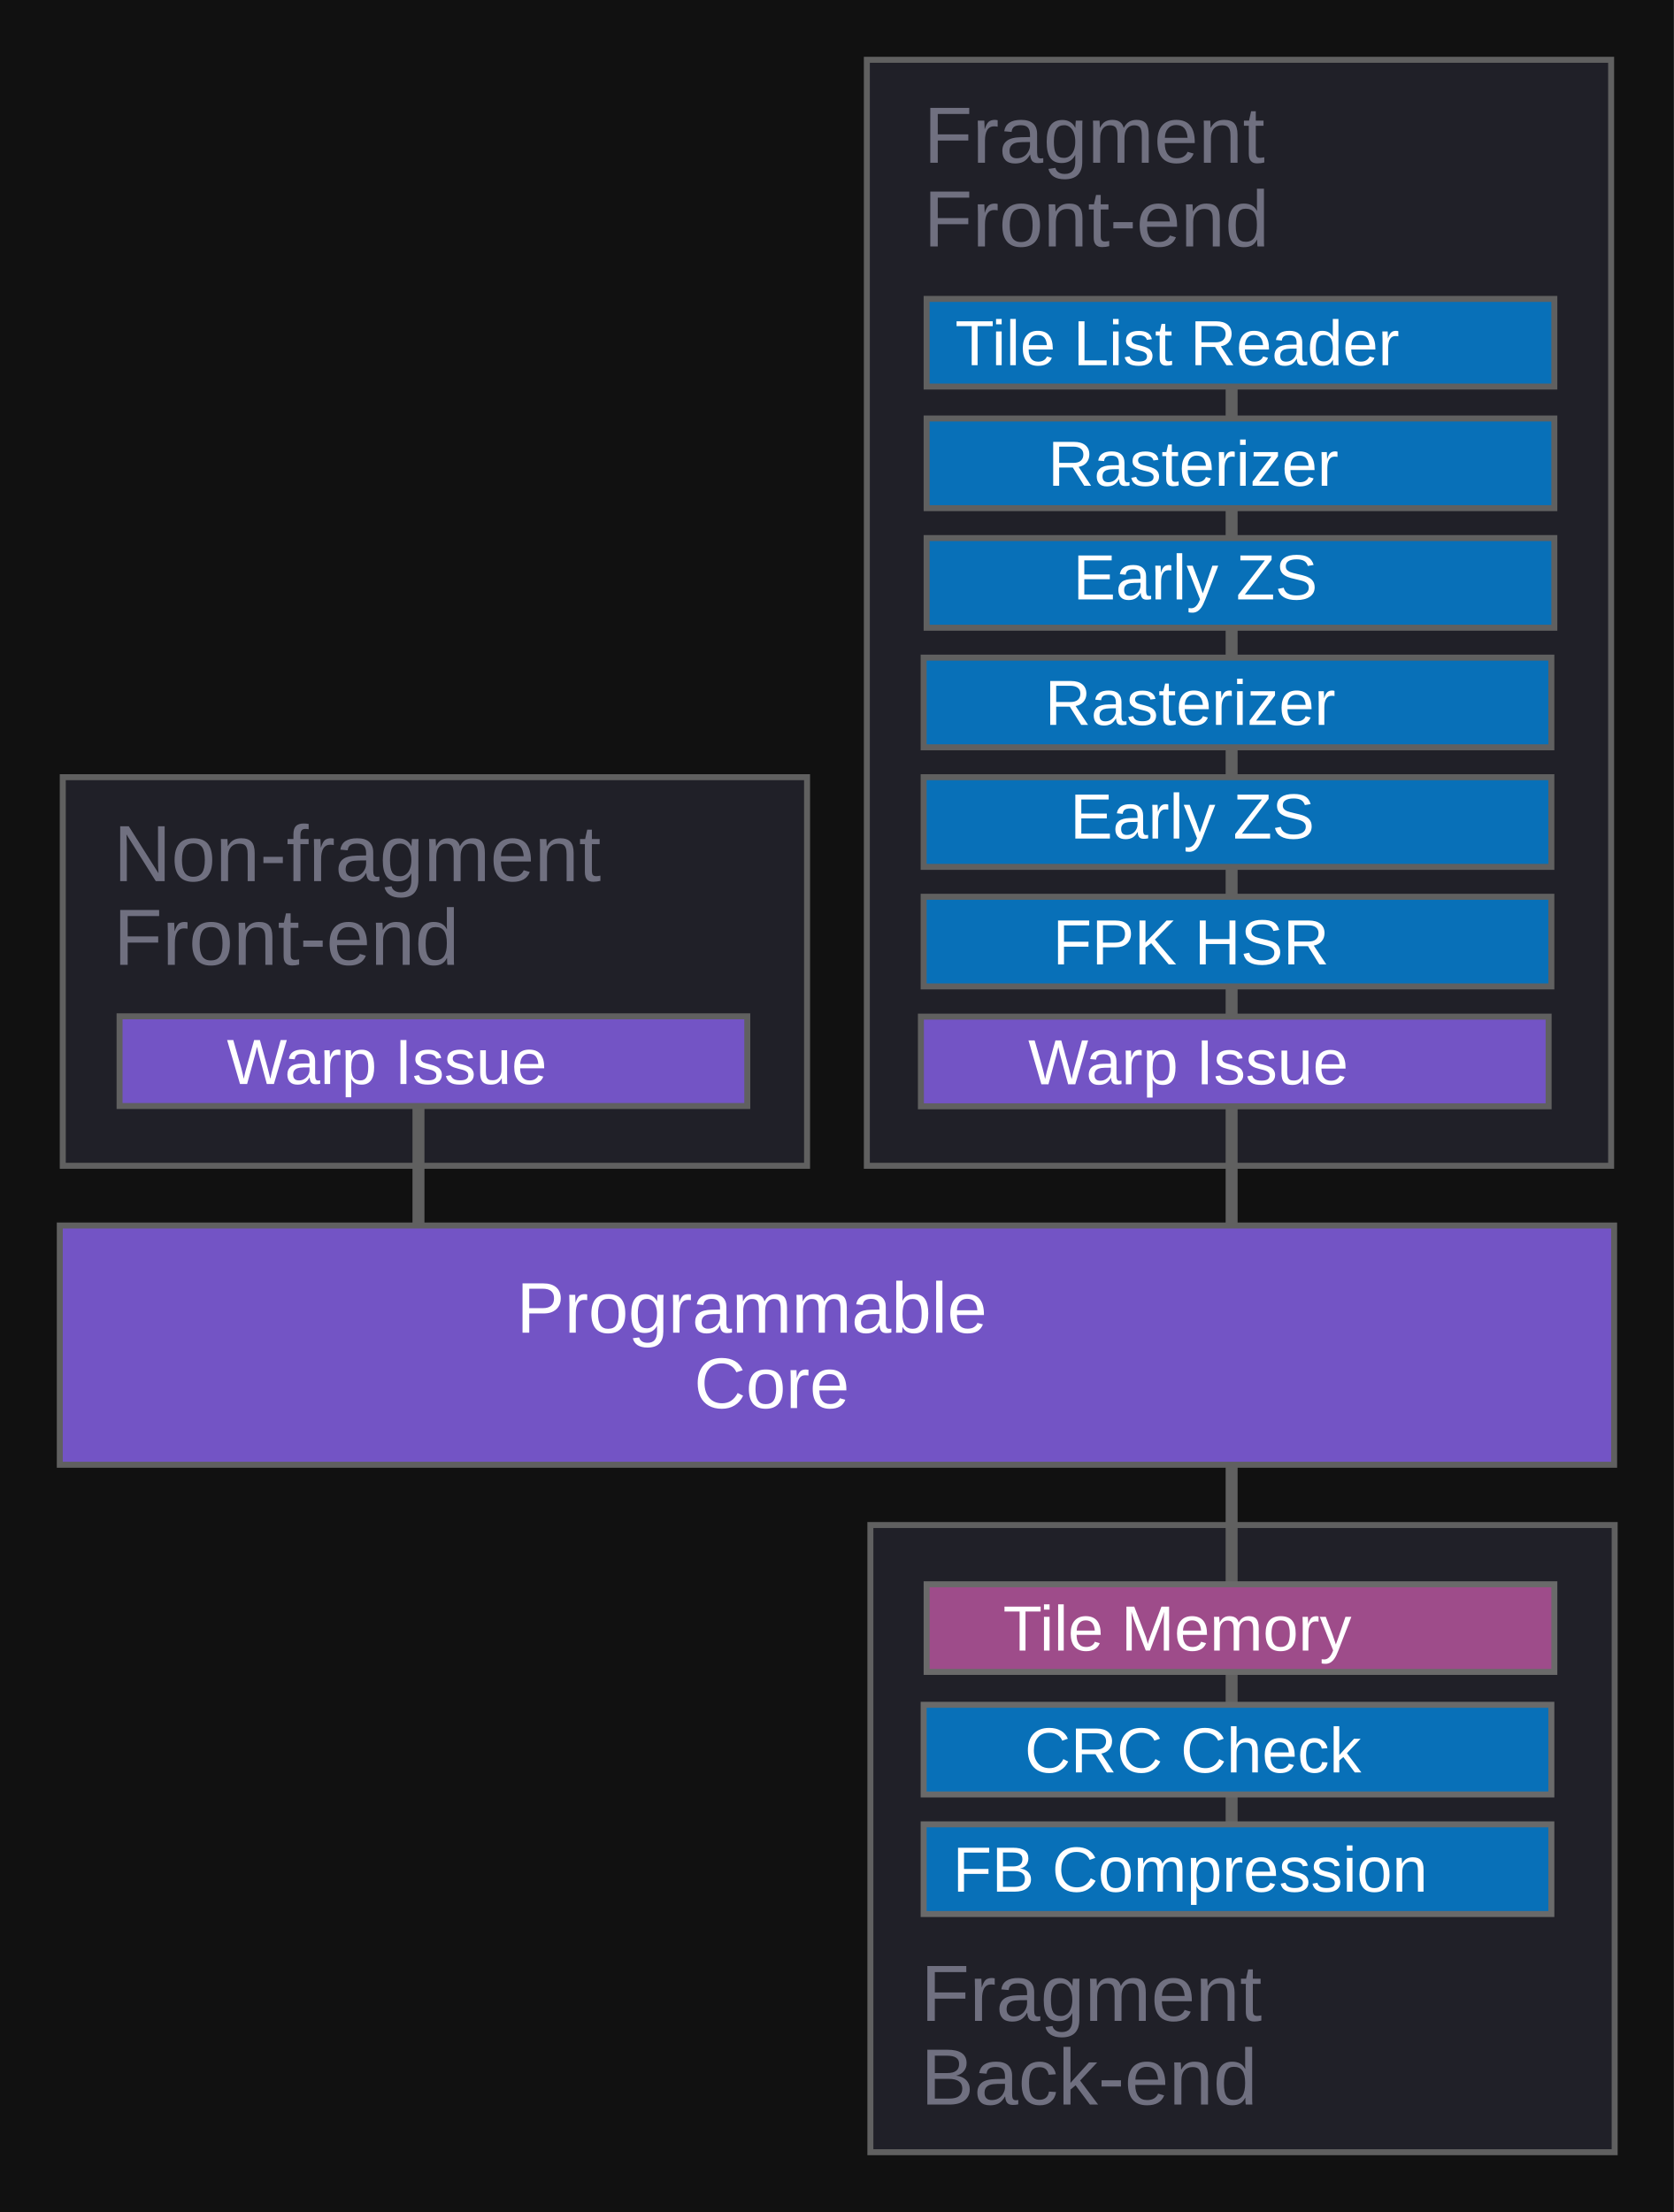
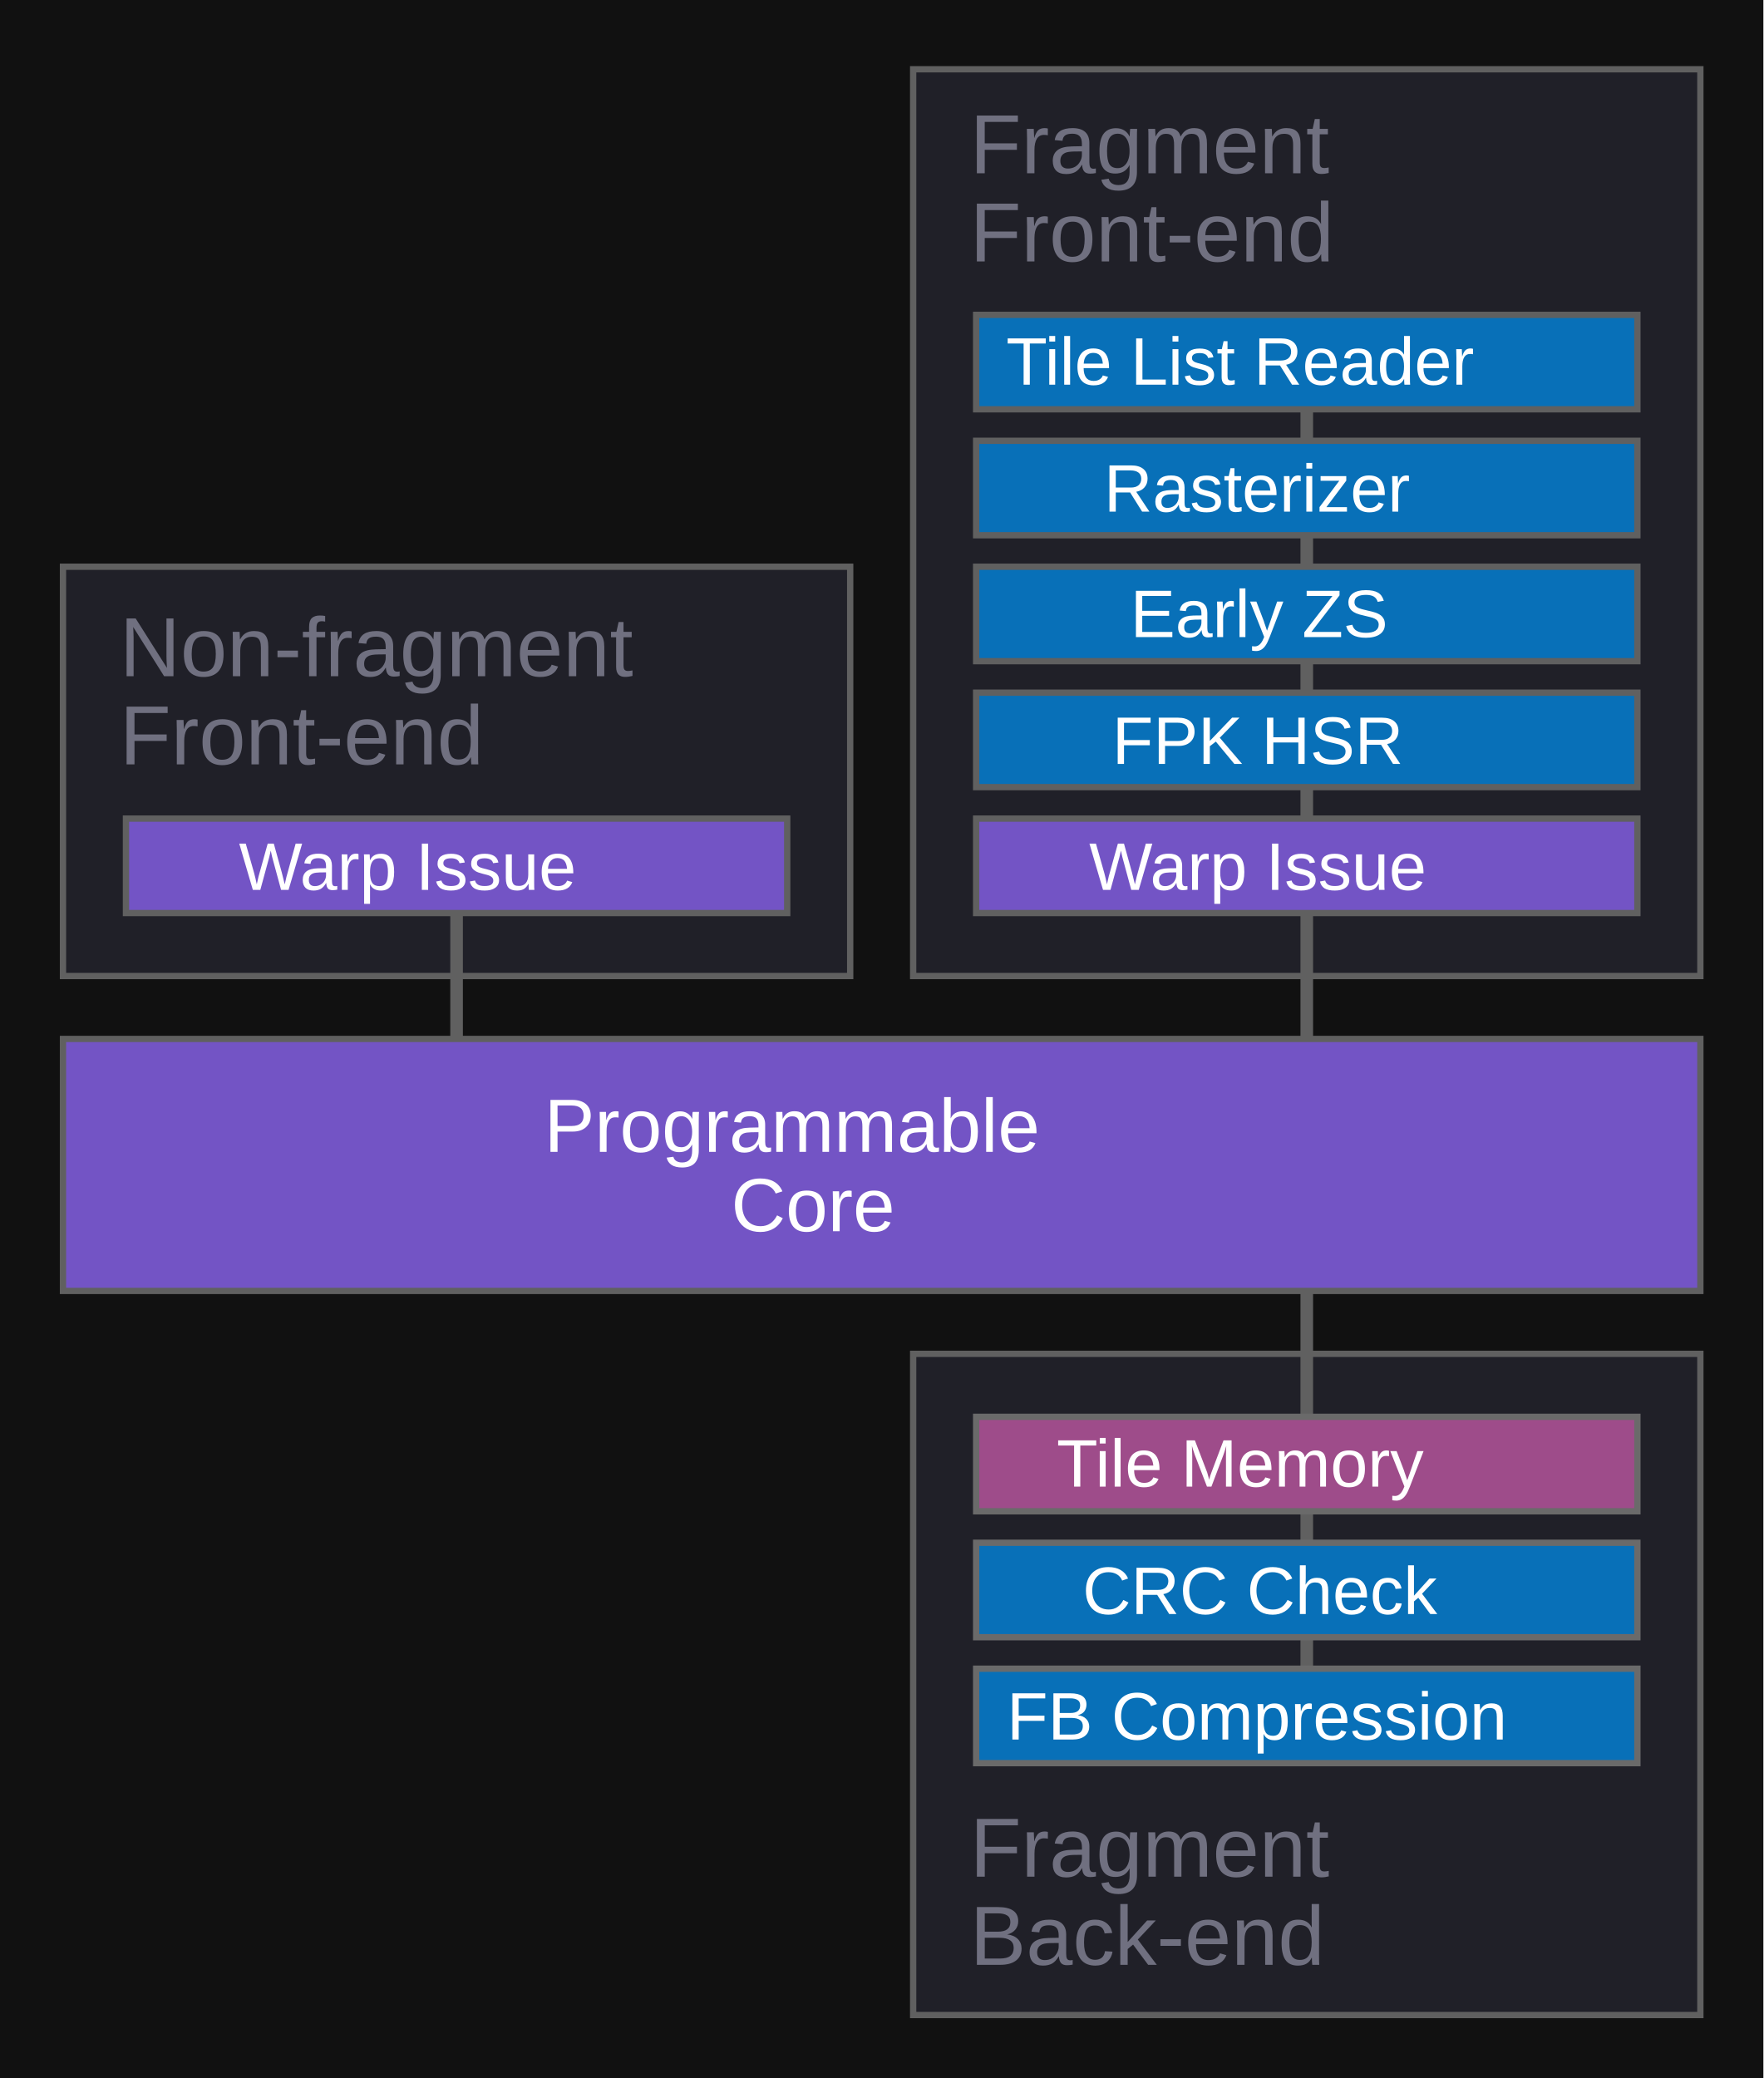
- <svg xmlns="http://www.w3.org/2000/svg" width="280" viewBox="0 0 280 370" height="370" version="1.1" id="svg33">
+ <svg xmlns="http://www.w3.org/2000/svg" width="280" viewBox="0 0 280 330" height="330" version="1.1" id="svg33">
  <defs id="defs1" />
-   <g id="layer1" style="display:inline" transform="translate(-5,-65)">
-     <rect width="280" x="5" fill="#ffffff" y="65" height="370" id="rect1" style="fill:#111111;stroke-width:1.13" />
+   <g id="layer1" style="display:inline" transform="translate(-5,-105)">
+     <rect width="280" x="5" fill="#ffffff" y="105" height="330" id="rect1" style="fill:#111111;stroke-width:1.13" />
  </g>
-   <g id="layer2" style="display:inline" transform="translate(-5,-65)">
-     <path d="M 150,75 H 274.5 V 260 H 150 Z" stroke="#333e48" id="shape2" fill="#e5eceb" stroke-width="0.728" fill-rule="nonzero" style="fill:#202028;stroke:#606060;stroke-width:1;stroke-dasharray:none" />
-     <path d="M 211.017,129.659 V 270.501" stroke="#333e48" id="shape57-1-6-8-9-3" stroke-width="1.98" fill="none" style="display:inline;fill:#6a6a6a;stroke:#606060;stroke-width:2;stroke-dasharray:none" />
-     <path d="m 160,115 h 105 v 14.659 H 160 Z" stroke="#333e48" id="shape54" fill="#002b49" stroke-width="0.995" fill-rule="nonzero" style="fill:#0870b8;stroke:#606060;stroke-width:1;stroke-dasharray:none" />
-     <text xml:space="preserve" style="font-style:normal;font-variant:normal;font-weight:normal;font-stretch:normal;font-size:10.667px;line-height:1.05;font-family:Arial;-inkscape-font-specification:Arial;text-align:start;letter-spacing:0px;writing-mode:lr-tb;direction:ltr;text-anchor:start;fill:#ffffff;stroke:#6a6a6a;stroke-width:1.89;stroke-linecap:round;stroke-linejoin:round;stroke-miterlimit:3.9" x="212.302" y="126.085" id="text51">
-       <tspan x="212.302" y="126.085" style="font-size:10.667px;line-height:1.05;text-align:center;text-anchor:middle;fill:#ffffff;stroke:none" id="tspan3">Tile List Reader</tspan>
-       <tspan x="212.302" y="137.285" style="font-size:10.667px;line-height:1.05;text-align:center;text-anchor:middle;fill:#ffffff;stroke:none" id="tspan2" />
+   <g id="layer2" style="display:inline" transform="translate(-5,-105)">
+     <path d="M 150,116 H 275 V 260 H 150 Z" stroke="#333e48" id="shape2" fill="#e5eceb" stroke-width="0.728" fill-rule="nonzero" style="fill:#202028;stroke:#606060;stroke-width:1;stroke-dasharray:none" />
+     <path d="M 212.5,170 V 270.501" stroke="#333e48" id="shape57-1-6-8-9-3" stroke-width="1.98" fill="none" style="display:inline;fill:#6a6a6a;stroke:#606060;stroke-width:2;stroke-dasharray:none" />
+     <path d="M 160,155 H 265 v 15 H 160 Z" stroke="#333e48" id="shape54" fill="#002b49" stroke-width="0.995" fill-rule="nonzero" style="fill:#0870b8;stroke:#606060;stroke-width:1;stroke-dasharray:none" />
+     <text xml:space="preserve" style="font-style:normal;font-variant:normal;font-weight:normal;font-stretch:normal;font-size:10.667px;line-height:1.05;font-family:Arial;-inkscape-font-specification:Arial;text-align:start;letter-spacing:0px;writing-mode:lr-tb;direction:ltr;text-anchor:start;fill:#ffffff;stroke:#6a6a6a;stroke-width:1.89;stroke-linecap:round;stroke-linejoin:round;stroke-miterlimit:3.9" x="212.302" y="166.085" id="text51">
+       <tspan x="212.302" y="166.085" style="font-size:10.667px;line-height:1.05;text-align:center;text-anchor:middle;fill:#ffffff;stroke:none" id="tspan3">Tile List Reader</tspan>
+       <tspan x="212.302" y="177.285" style="font-size:10.667px;line-height:1.05;text-align:center;text-anchor:middle;fill:#ffffff;stroke:none" id="tspan2" />
    </text>
-     <path d="M 159.5,215 H 264.5 v 15 H 159.5 Z" stroke="#333e48" id="shape54-4-79" fill="#002b49" stroke-width="0.995" fill-rule="nonzero" style="display:inline;fill:#0870b8;stroke:#606060;stroke-width:1;stroke-dasharray:none" />
-     <text xml:space="preserve" style="font-style:normal;font-variant:normal;font-weight:normal;font-stretch:normal;font-size:10.667px;line-height:1.05;font-family:Arial;-inkscape-font-specification:Arial;text-align:start;letter-spacing:0px;writing-mode:lr-tb;direction:ltr;text-anchor:start;display:inline;fill:#ffffff;stroke:#6a6a6a;stroke-width:1.89;stroke-linecap:round;stroke-linejoin:round;stroke-miterlimit:3.9" x="211.63" y="226.318" id="text51-8-3">
-       <tspan x="211.63" y="226.318" style="font-size:10.667px;line-height:1.05;text-align:center;text-anchor:middle;fill:#ffffff;stroke:none" id="tspan7-19">FPK HSR</tspan>
+     <path d="m 160,215 h 105 v 15 H 160 Z" stroke="#333e48" id="shape54-4-79" fill="#002b49" stroke-width="0.995" fill-rule="nonzero" style="display:inline;fill:#0870b8;stroke:#606060;stroke-width:1;stroke-dasharray:none" />
+     <text xml:space="preserve" style="font-style:normal;font-variant:normal;font-weight:normal;font-stretch:normal;font-size:10.667px;line-height:1.05;font-family:Arial;-inkscape-font-specification:Arial;text-align:start;letter-spacing:0px;writing-mode:lr-tb;direction:ltr;text-anchor:start;display:inline;fill:#ffffff;stroke:#6a6a6a;stroke-width:1.89;stroke-linecap:round;stroke-linejoin:round;stroke-miterlimit:3.9" x="212.13" y="226.318" id="text51-8-3">
+       <tspan x="212.13" y="226.318" style="font-size:10.667px;line-height:1.05;text-align:center;text-anchor:middle;fill:#ffffff;stroke:none" id="tspan7-19">FPK HSR</tspan>
    </text>
-     <path d="m 159.043,235.05 h 105 v 15 H 159.043 Z" stroke="#333e48" id="shape54-4-79-5" fill="#002b49" stroke-width="0.995" fill-rule="nonzero" style="display:inline;fill:#7354c5;stroke:#606060;stroke-width:1;stroke-dasharray:none" />
-     <text xml:space="preserve" style="font-style:normal;font-variant:normal;font-weight:normal;font-stretch:normal;font-size:10.667px;line-height:1.05;font-family:Arial;-inkscape-font-specification:Arial;text-align:start;letter-spacing:0px;writing-mode:lr-tb;direction:ltr;text-anchor:start;display:inline;fill:#ffffff;stroke:#6a6a6a;stroke-width:1.89;stroke-linecap:round;stroke-linejoin:round;stroke-miterlimit:3.9" x="211.173" y="246.368" id="text51-8-3-0">
-       <tspan x="211.173" y="246.368" style="font-size:10.667px;line-height:1.05;text-align:center;text-anchor:middle;fill:#ffffff;stroke:none" id="tspan7-19-2">Warp Issue</tspan>
+     <path d="M 160,235 H 265 v 15 H 160 Z" stroke="#333e48" id="shape54-4-79-5" fill="#002b49" stroke-width="0.995" fill-rule="nonzero" style="display:inline;fill:#7354c5;stroke:#606060;stroke-width:1;stroke-dasharray:none" />
+     <text xml:space="preserve" style="font-style:normal;font-variant:normal;font-weight:normal;font-stretch:normal;font-size:10.667px;line-height:1.05;font-family:Arial;-inkscape-font-specification:Arial;text-align:start;letter-spacing:0px;writing-mode:lr-tb;direction:ltr;text-anchor:start;display:inline;fill:#ffffff;stroke:#6a6a6a;stroke-width:1.89;stroke-linecap:round;stroke-linejoin:round;stroke-miterlimit:3.9" x="212.13" y="246.318" id="text51-8-3-0">
+       <tspan x="212.13" y="246.318" style="font-size:10.667px;line-height:1.05;text-align:center;text-anchor:middle;fill:#ffffff;stroke:none" id="tspan7-19-2">Warp Issue</tspan>
    </text>
-     <path d="m 159.5,195 h 105 v 15 H 159.5 Z" stroke="#333e48" id="shape54-4-7" fill="#002b49" stroke-width="0.995" fill-rule="nonzero" style="display:inline;fill:#0870b8;stroke:#606060;stroke-width:1;stroke-dasharray:none" />
-     <text xml:space="preserve" style="font-style:normal;font-variant:normal;font-weight:normal;font-stretch:normal;font-size:10.667px;line-height:1.05;font-family:Arial;-inkscape-font-specification:Arial;text-align:start;letter-spacing:0px;writing-mode:lr-tb;direction:ltr;text-anchor:start;display:inline;fill:#ffffff;stroke:#6a6a6a;stroke-width:1.89;stroke-linecap:round;stroke-linejoin:round;stroke-miterlimit:3.9" x="211.857" y="205.26" id="text51-8-6">
-       <tspan x="211.857" y="205.26" style="font-size:10.667px;line-height:1.05;text-align:center;text-anchor:middle;fill:#ffffff;stroke:none" id="tspan7-8">Early ZS</tspan>
+     <path d="M 160,195 H 265 v 15 H 160 Z" stroke="#333e48" id="shape54-4-7" fill="#002b49" stroke-width="0.995" fill-rule="nonzero" style="display:inline;fill:#0870b8;stroke:#606060;stroke-width:1;stroke-dasharray:none" />
+     <text xml:space="preserve" style="font-style:normal;font-variant:normal;font-weight:normal;font-stretch:normal;font-size:10.667px;line-height:1.05;font-family:Arial;-inkscape-font-specification:Arial;text-align:start;letter-spacing:0px;writing-mode:lr-tb;direction:ltr;text-anchor:start;display:inline;fill:#ffffff;stroke:#6a6a6a;stroke-width:1.89;stroke-linecap:round;stroke-linejoin:round;stroke-miterlimit:3.9" x="212.357" y="206.17" id="text51-8-6">
+       <tspan x="212.357" y="206.17" style="font-size:10.667px;line-height:1.05;text-align:center;text-anchor:middle;fill:#ffffff;stroke:none" id="tspan7-8">Early ZS</tspan>
    </text>
-     <path d="m 159.5,175 h 105 v 15 H 159.5 Z" stroke="#333e48" id="shape54-4-1" fill="#002b49" stroke-width="0.995" fill-rule="nonzero" style="display:inline;fill:#0870b8;stroke:#606060;stroke-width:1;stroke-dasharray:none" />
-     <text xml:space="preserve" style="font-style:normal;font-variant:normal;font-weight:normal;font-stretch:normal;font-size:10.667px;line-height:1.05;font-family:Arial;-inkscape-font-specification:Arial;text-align:start;letter-spacing:0px;writing-mode:lr-tb;direction:ltr;text-anchor:start;display:inline;fill:#ffffff;stroke:#6a6a6a;stroke-width:1.89;stroke-linecap:round;stroke-linejoin:round;stroke-miterlimit:3.9" x="211.508" y="186.255" id="text51-8-7">
-       <tspan x="211.508" y="186.255" style="font-size:10.667px;line-height:1.05;text-align:center;text-anchor:middle;fill:#ffffff;stroke:none" id="tspan7-1">Rasterizer</tspan>
+     <path d="M 160,175 H 265 v 15 H 160 Z" stroke="#333e48" id="shape54-4-1" fill="#002b49" stroke-width="0.995" fill-rule="nonzero" style="display:inline;fill:#0870b8;stroke:#606060;stroke-width:1;stroke-dasharray:none" />
+     <text xml:space="preserve" style="font-style:normal;font-variant:normal;font-weight:normal;font-stretch:normal;font-size:10.667px;line-height:1.05;font-family:Arial;-inkscape-font-specification:Arial;text-align:start;letter-spacing:0px;writing-mode:lr-tb;direction:ltr;text-anchor:start;display:inline;fill:#ffffff;stroke:#6a6a6a;stroke-width:1.89;stroke-linecap:round;stroke-linejoin:round;stroke-miterlimit:3.9" x="212.008" y="186.255" id="text51-8-7">
+       <tspan x="212.008" y="186.255" style="font-size:10.667px;line-height:1.05;text-align:center;text-anchor:middle;fill:#ffffff;stroke:none" id="tspan7-1">Rasterizer</tspan>
    </text>
-     <path d="M 160,155 H 265 v 15 H 160 Z" stroke="#333e48" id="shape54-4-7-7" fill="#002b49" stroke-width="0.995" fill-rule="nonzero" style="display:inline;fill:#0870b8;stroke:#606060;stroke-width:1;stroke-dasharray:none" />
-     <text xml:space="preserve" style="font-style:normal;font-variant:normal;font-weight:normal;font-stretch:normal;font-size:10.667px;line-height:1.05;font-family:Arial;-inkscape-font-specification:Arial;text-align:start;letter-spacing:0px;writing-mode:lr-tb;direction:ltr;text-anchor:start;display:inline;fill:#ffffff;stroke:#6a6a6a;stroke-width:1.89;stroke-linecap:round;stroke-linejoin:round;stroke-miterlimit:3.9" x="212.357" y="165.26" id="text51-8-6-9">
-       <tspan x="212.357" y="165.26" style="font-size:10.667px;line-height:1.05;text-align:center;text-anchor:middle;fill:#ffffff;stroke:none" id="tspan7-8-5">Early ZS</tspan>
+     <text xml:space="preserve" style="font-style:normal;font-variant:normal;font-weight:normal;font-stretch:normal;font-size:13.333px;line-height:1.05;font-family:Arial;-inkscape-font-specification:Arial;text-align:start;letter-spacing:0px;writing-mode:lr-tb;direction:ltr;text-anchor:start;display:inline;fill:#707080;stroke:#6a6a6a;stroke-width:1.89;stroke-linecap:round;stroke-linejoin:round;stroke-miterlimit:3.9" x="159.018" y="132.517" id="text51-0">
+       <tspan x="159.018" y="132.517" id="tspan52-6" style="font-size:13.333px;line-height:1.05;text-align:start;text-anchor:start;fill:#707080;stroke:none">Fragment</tspan>
+       <tspan x="159.018" y="146.517" style="font-size:13.333px;line-height:1.05;text-align:start;text-anchor:start;fill:#707080;stroke:none" id="tspan10">Front-end</tspan>
    </text>
-     <path d="m 160,135 h 105 v 15 H 160 Z" stroke="#333e48" id="shape54-4-1-4" fill="#002b49" stroke-width="0.995" fill-rule="nonzero" style="display:inline;fill:#0870b8;stroke:#606060;stroke-width:1;stroke-dasharray:none" />
-     <text xml:space="preserve" style="font-style:normal;font-variant:normal;font-weight:normal;font-stretch:normal;font-size:10.667px;line-height:1.05;font-family:Arial;-inkscape-font-specification:Arial;text-align:start;letter-spacing:0px;writing-mode:lr-tb;direction:ltr;text-anchor:start;display:inline;fill:#ffffff;stroke:#6a6a6a;stroke-width:1.89;stroke-linecap:round;stroke-linejoin:round;stroke-miterlimit:3.9" x="212.008" y="146.255" id="text51-8-7-3">
-       <tspan x="212.008" y="146.255" style="font-size:10.667px;line-height:1.05;text-align:center;text-anchor:middle;fill:#ffffff;stroke:none" id="tspan7-1-1">Rasterizer</tspan>
-     </text>
-     <text xml:space="preserve" style="font-style:normal;font-variant:normal;font-weight:normal;font-stretch:normal;font-size:13.333px;line-height:1.05;font-family:Arial;-inkscape-font-specification:Arial;text-align:start;letter-spacing:0px;writing-mode:lr-tb;direction:ltr;text-anchor:start;display:inline;fill:#707080;stroke:#6a6a6a;stroke-width:1.89;stroke-linecap:round;stroke-linejoin:round;stroke-miterlimit:3.9" x="159.518" y="92.224" id="text51-0">
-       <tspan x="159.518" y="92.224" id="tspan52-6" style="font-size:13.333px;line-height:1.05;text-align:start;text-anchor:start;fill:#707080;stroke:none">Fragment</tspan>
-       <tspan x="159.518" y="106.224" style="font-size:13.333px;line-height:1.05;text-align:start;text-anchor:start;fill:#707080;stroke:none" id="tspan10">Front-end</tspan>
-     </text>
-     <path d="m 150.591,320.091 h 124.5 v 104.909 h -124.5 z" stroke="#333e48" id="shape2-5" fill="#e5eceb" stroke-width="0.728" fill-rule="nonzero" style="display:inline;fill:#202028;stroke:#606060;stroke-width:1;stroke-dasharray:none" />
-     <path d="m 211.017,310.009 v 60.15" stroke="#333e48" id="shape57-1-6-8-9-3-4" stroke-width="1.98" fill="none" style="display:inline;fill:#6a6a6a;stroke:#606060;stroke-width:2;stroke-dasharray:none" />
-     <path d="M 160,330 H 265 v 14.659 H 160 Z" stroke="#333e48" id="shape54-2" fill="#002b49" stroke-width="0.995" fill-rule="nonzero" style="display:inline;fill:#9e4c8a;stroke:#6a6a6a;stroke-width:1;stroke-dasharray:none" />
+     <path d="m 150,320 h 125 v 105 H 150 Z" stroke="#333e48" id="shape2-5" fill="#e5eceb" stroke-width="0.728" fill-rule="nonzero" style="display:inline;fill:#202028;stroke:#606060;stroke-width:1;stroke-dasharray:none" />
+     <path d="m 212.5,310.009 v 60.15" stroke="#333e48" id="shape57-1-6-8-9-3-4" stroke-width="1.98" fill="none" style="display:inline;fill:#6a6a6a;stroke:#606060;stroke-width:2;stroke-dasharray:none" />
+     <path d="M 160,330 H 265 v 15 H 160 Z" stroke="#333e48" id="shape54-2" fill="#002b49" stroke-width="0.995" fill-rule="nonzero" style="display:inline;fill:#9e4c8a;stroke:#6a6a6a;stroke-width:1;stroke-dasharray:none" />
    <text xml:space="preserve" style="font-style:normal;font-variant:normal;font-weight:normal;font-stretch:normal;font-size:10.667px;line-height:1.05;font-family:Arial;-inkscape-font-specification:Arial;text-align:start;letter-spacing:0px;writing-mode:lr-tb;direction:ltr;text-anchor:start;display:inline;fill:#ffffff;stroke:#6a6a6a;stroke-width:1.89;stroke-linecap:round;stroke-linejoin:round;stroke-miterlimit:3.9" x="212.302" y="341.085" id="text51-09">
      <tspan x="212.302" y="341.085" style="font-size:10.667px;line-height:1.05;text-align:center;text-anchor:middle;fill:#ffffff;stroke:none" id="tspan3-7">Tile Memory</tspan>
      <tspan x="212.302" y="352.285" style="font-size:10.667px;line-height:1.05;text-align:center;text-anchor:middle;fill:#ffffff;stroke:none" id="tspan2-3" />
    </text>
-     <path d="M 159.5,370.159 H 264.5 v 15 H 159.5 Z" stroke="#333e48" id="shape54-4-1-4-7" fill="#002b49" stroke-width="0.995" fill-rule="nonzero" style="display:inline;fill:#0870b8;stroke:#6a6a6a;stroke-width:1;stroke-dasharray:none" />
-     <text xml:space="preserve" style="font-style:normal;font-variant:normal;font-weight:normal;font-stretch:normal;font-size:10.667px;line-height:1.05;font-family:Arial;-inkscape-font-specification:Arial;text-align:start;letter-spacing:0px;writing-mode:lr-tb;direction:ltr;text-anchor:start;display:inline;fill:#ffffff;stroke:#6a6a6a;stroke-width:1.89;stroke-linecap:round;stroke-linejoin:round;stroke-miterlimit:3.9" x="211.508" y="381.414" id="text51-8-7-3-7">
-       <tspan x="211.508" y="381.414" style="font-size:10.667px;line-height:1.05;text-align:center;text-anchor:middle;fill:#ffffff;stroke:none" id="tspan7-1-1-3">FB Compression</tspan>
+     <path d="M 160,370 H 265 v 15 H 160 Z" stroke="#333e48" id="shape54-4-1-4-7" fill="#002b49" stroke-width="0.995" fill-rule="nonzero" style="display:inline;fill:#0870b8;stroke:#6a6a6a;stroke-width:1;stroke-dasharray:none" />
+     <text xml:space="preserve" style="font-style:normal;font-variant:normal;font-weight:normal;font-stretch:normal;font-size:10.667px;line-height:1.05;font-family:Arial;-inkscape-font-specification:Arial;text-align:start;letter-spacing:0px;writing-mode:lr-tb;direction:ltr;text-anchor:start;display:inline;fill:#ffffff;stroke:#6a6a6a;stroke-width:1.89;stroke-linecap:round;stroke-linejoin:round;stroke-miterlimit:3.9" x="212.008" y="381.255" id="text51-8-7-3-7">
+       <tspan x="212.008" y="381.255" style="font-size:10.667px;line-height:1.05;text-align:center;text-anchor:middle;fill:#ffffff;stroke:none" id="tspan7-1-1-3">FB Compression</tspan>
    </text>
-     <path d="M 159.5,350.159 H 264.5 v 15 H 159.5 Z" stroke="#333e48" id="shape54-4-1-4-3-3" fill="#002b49" stroke-width="0.995" fill-rule="nonzero" style="display:inline;fill:#0870b8;stroke:#6a6a6a;stroke-width:1;stroke-dasharray:none" />
-     <text xml:space="preserve" style="font-style:normal;font-variant:normal;font-weight:normal;font-stretch:normal;font-size:10.667px;line-height:1.05;font-family:Arial;-inkscape-font-specification:Arial;text-align:start;letter-spacing:0px;writing-mode:lr-tb;direction:ltr;text-anchor:start;display:inline;fill:#ffffff;stroke:#6a6a6a;stroke-width:1.89;stroke-linecap:round;stroke-linejoin:round;stroke-miterlimit:3.9" x="211.956" y="361.476" id="text51-8-7-3-4-5">
-       <tspan x="211.956" y="361.476" style="font-size:10.667px;line-height:1.05;text-align:center;text-anchor:middle;fill:#ffffff;stroke:none" id="tspan7-1-1-1-9">CRC Check</tspan>
+     <path d="M 160,350 H 265 v 15 H 160 Z" stroke="#333e48" id="shape54-4-1-4-3-3" fill="#002b49" stroke-width="0.995" fill-rule="nonzero" style="display:inline;fill:#0870b8;stroke:#6a6a6a;stroke-width:1;stroke-dasharray:none" />
+     <text xml:space="preserve" style="font-style:normal;font-variant:normal;font-weight:normal;font-stretch:normal;font-size:10.667px;line-height:1.05;font-family:Arial;-inkscape-font-specification:Arial;text-align:start;letter-spacing:0px;writing-mode:lr-tb;direction:ltr;text-anchor:start;display:inline;fill:#ffffff;stroke:#6a6a6a;stroke-width:1.89;stroke-linecap:round;stroke-linejoin:round;stroke-miterlimit:3.9" x="212.456" y="361.318" id="text51-8-7-3-4-5">
+       <tspan x="212.456" y="361.318" style="font-size:10.667px;line-height:1.05;text-align:center;text-anchor:middle;fill:#ffffff;stroke:none" id="tspan7-1-1-1-9">CRC Check</tspan>
    </text>
    <text xml:space="preserve" style="font-style:normal;font-variant:normal;font-weight:normal;font-stretch:normal;font-size:13.333px;line-height:1.05;font-family:Arial;-inkscape-font-specification:Arial;text-align:start;letter-spacing:0px;writing-mode:lr-tb;direction:ltr;text-anchor:start;display:inline;fill:#707080;stroke:#6a6a6a;stroke-width:1.89;stroke-linecap:round;stroke-linejoin:round;stroke-miterlimit:3.9" x="159.029" y="403.029" id="text51-0-82">
      <tspan x="159.029" y="403.029" id="tspan52-6-6" style="font-size:13.333px;line-height:1.05;text-align:start;text-anchor:start;fill:#707080;stroke:none">Fragment</tspan>
      <tspan x="159.029" y="417.029" style="font-size:13.333px;line-height:1.05;text-align:start;text-anchor:start;fill:#707080;stroke:none" id="tspan10-6">Back-end</tspan>
    </text>
  </g>
-   <g id="layer3" transform="translate(-5,-65)">
-     <path d="M 15.5,195 H 140 V 260 H 15.5 Z" stroke="#333e48" id="shape2-0" fill="#e5eceb" stroke-width="0.728" fill-rule="nonzero" style="display:inline;fill:#202028;stroke:#606060;stroke-width:1;stroke-dasharray:none" />
+   <g id="layer3" transform="translate(-5,-105)">
+     <path d="M 15,195 H 140 V 260 H 15 Z" stroke="#333e48" id="shape2-0" fill="#e5eceb" stroke-width="0.728" fill-rule="nonzero" style="display:inline;fill:#202028;stroke:#606060;stroke-width:1;stroke-dasharray:none" />
    <path d="M 25,235 H 130 v 15 H 25 Z" stroke="#333e48" id="shape54-4-79-5-4" fill="#002b49" stroke-width="0.995" fill-rule="nonzero" style="display:inline;fill:#7354c5;stroke:#606060;stroke-width:1;stroke-dasharray:none" />
    <text xml:space="preserve" style="font-style:normal;font-variant:normal;font-weight:normal;font-stretch:normal;font-size:10.667px;line-height:1.05;font-family:Arial;-inkscape-font-specification:Arial;text-align:start;letter-spacing:0px;writing-mode:lr-tb;direction:ltr;text-anchor:start;display:inline;fill:#ffffff;stroke:#6a6a6a;stroke-width:1.89;stroke-linecap:round;stroke-linejoin:round;stroke-miterlimit:3.9" x="77.13" y="246.318" id="text51-8-3-0-4">
      <tspan x="77.13" y="246.318" style="font-size:10.667px;line-height:1.05;text-align:center;text-anchor:middle;fill:#ffffff;stroke:none" id="tspan7-19-2-6">Warp Issue</tspan>
    </text>
    <text xml:space="preserve" style="font-style:normal;font-variant:normal;font-weight:normal;font-stretch:normal;font-size:13.333px;line-height:1.05;font-family:Arial;-inkscape-font-specification:Arial;text-align:start;letter-spacing:0px;writing-mode:lr-tb;direction:ltr;text-anchor:start;display:inline;fill:#707080;stroke:#6a6a6a;stroke-width:1.89;stroke-linecap:round;stroke-linejoin:round;stroke-miterlimit:3.9" x="24.01" y="212.386" id="text51-0-8">
      <tspan x="24.01" y="212.386" id="tspan52-6-4" style="font-size:13.333px;line-height:1.05;text-align:start;text-anchor:start;fill:#707080;stroke:none">Non-fragment</tspan>
      <tspan x="24.01" y="226.386" style="font-size:13.333px;line-height:1.05;text-align:start;text-anchor:start;fill:#707080;stroke:none" id="tspan10-0">Front-end</tspan>
    </text>
-     <path d="m 75,249.998 v 20.002" stroke="#333e48" id="shape57-1-6-8-9" stroke-width="1.98" fill="none" style="display:inline;fill:#6a6a6a;stroke:#606060;stroke-width:2;stroke-dasharray:none" />
+     <path d="m 77.5,249.998 v 20.002" stroke="#333e48" id="shape57-1-6-8-9" stroke-width="1.98" fill="none" style="display:inline;fill:#6a6a6a;stroke:#606060;stroke-width:2;stroke-dasharray:none" />
  </g>
-   <g id="layer4" transform="translate(-5,-65)">
+   <g id="layer4" transform="translate(-5,-105)">
    <path d="m 15,269.991 h 260 v 40.018 H 15 Z" stroke="#333e48" id="shape5" fill="#11809f" stroke-width="0.849" fill-rule="nonzero" style="fill:#7354c5;stroke:#606060;stroke-width:1;stroke-dasharray:none" />
    <text xml:space="preserve" style="font-style:normal;font-variant:normal;font-weight:normal;font-stretch:normal;font-size:12px;line-height:1.05;font-family:Arial;-inkscape-font-specification:Arial;text-align:center;letter-spacing:0px;writing-mode:lr-tb;direction:ltr;text-anchor:middle;display:inline;fill:#ffffff;stroke:#6a6a6a;stroke-width:1.89;stroke-linecap:round;stroke-linejoin:round;stroke-miterlimit:3.9" x="142.438" y="287.922" id="text51-2-4-9">
      <tspan x="142.438" y="287.922" style="font-size:12px;line-height:1.05;text-align:center;text-anchor:middle;fill:#ffffff;stroke:none" id="tspan55-1-1">Programmable</tspan>
      <tspan x="142.438" y="300.522" style="font-size:12px;line-height:1.05;text-align:center;text-anchor:middle;fill:#ffffff;stroke:none" id="tspan63">Core</tspan>
    </text>
  </g>
</svg>
